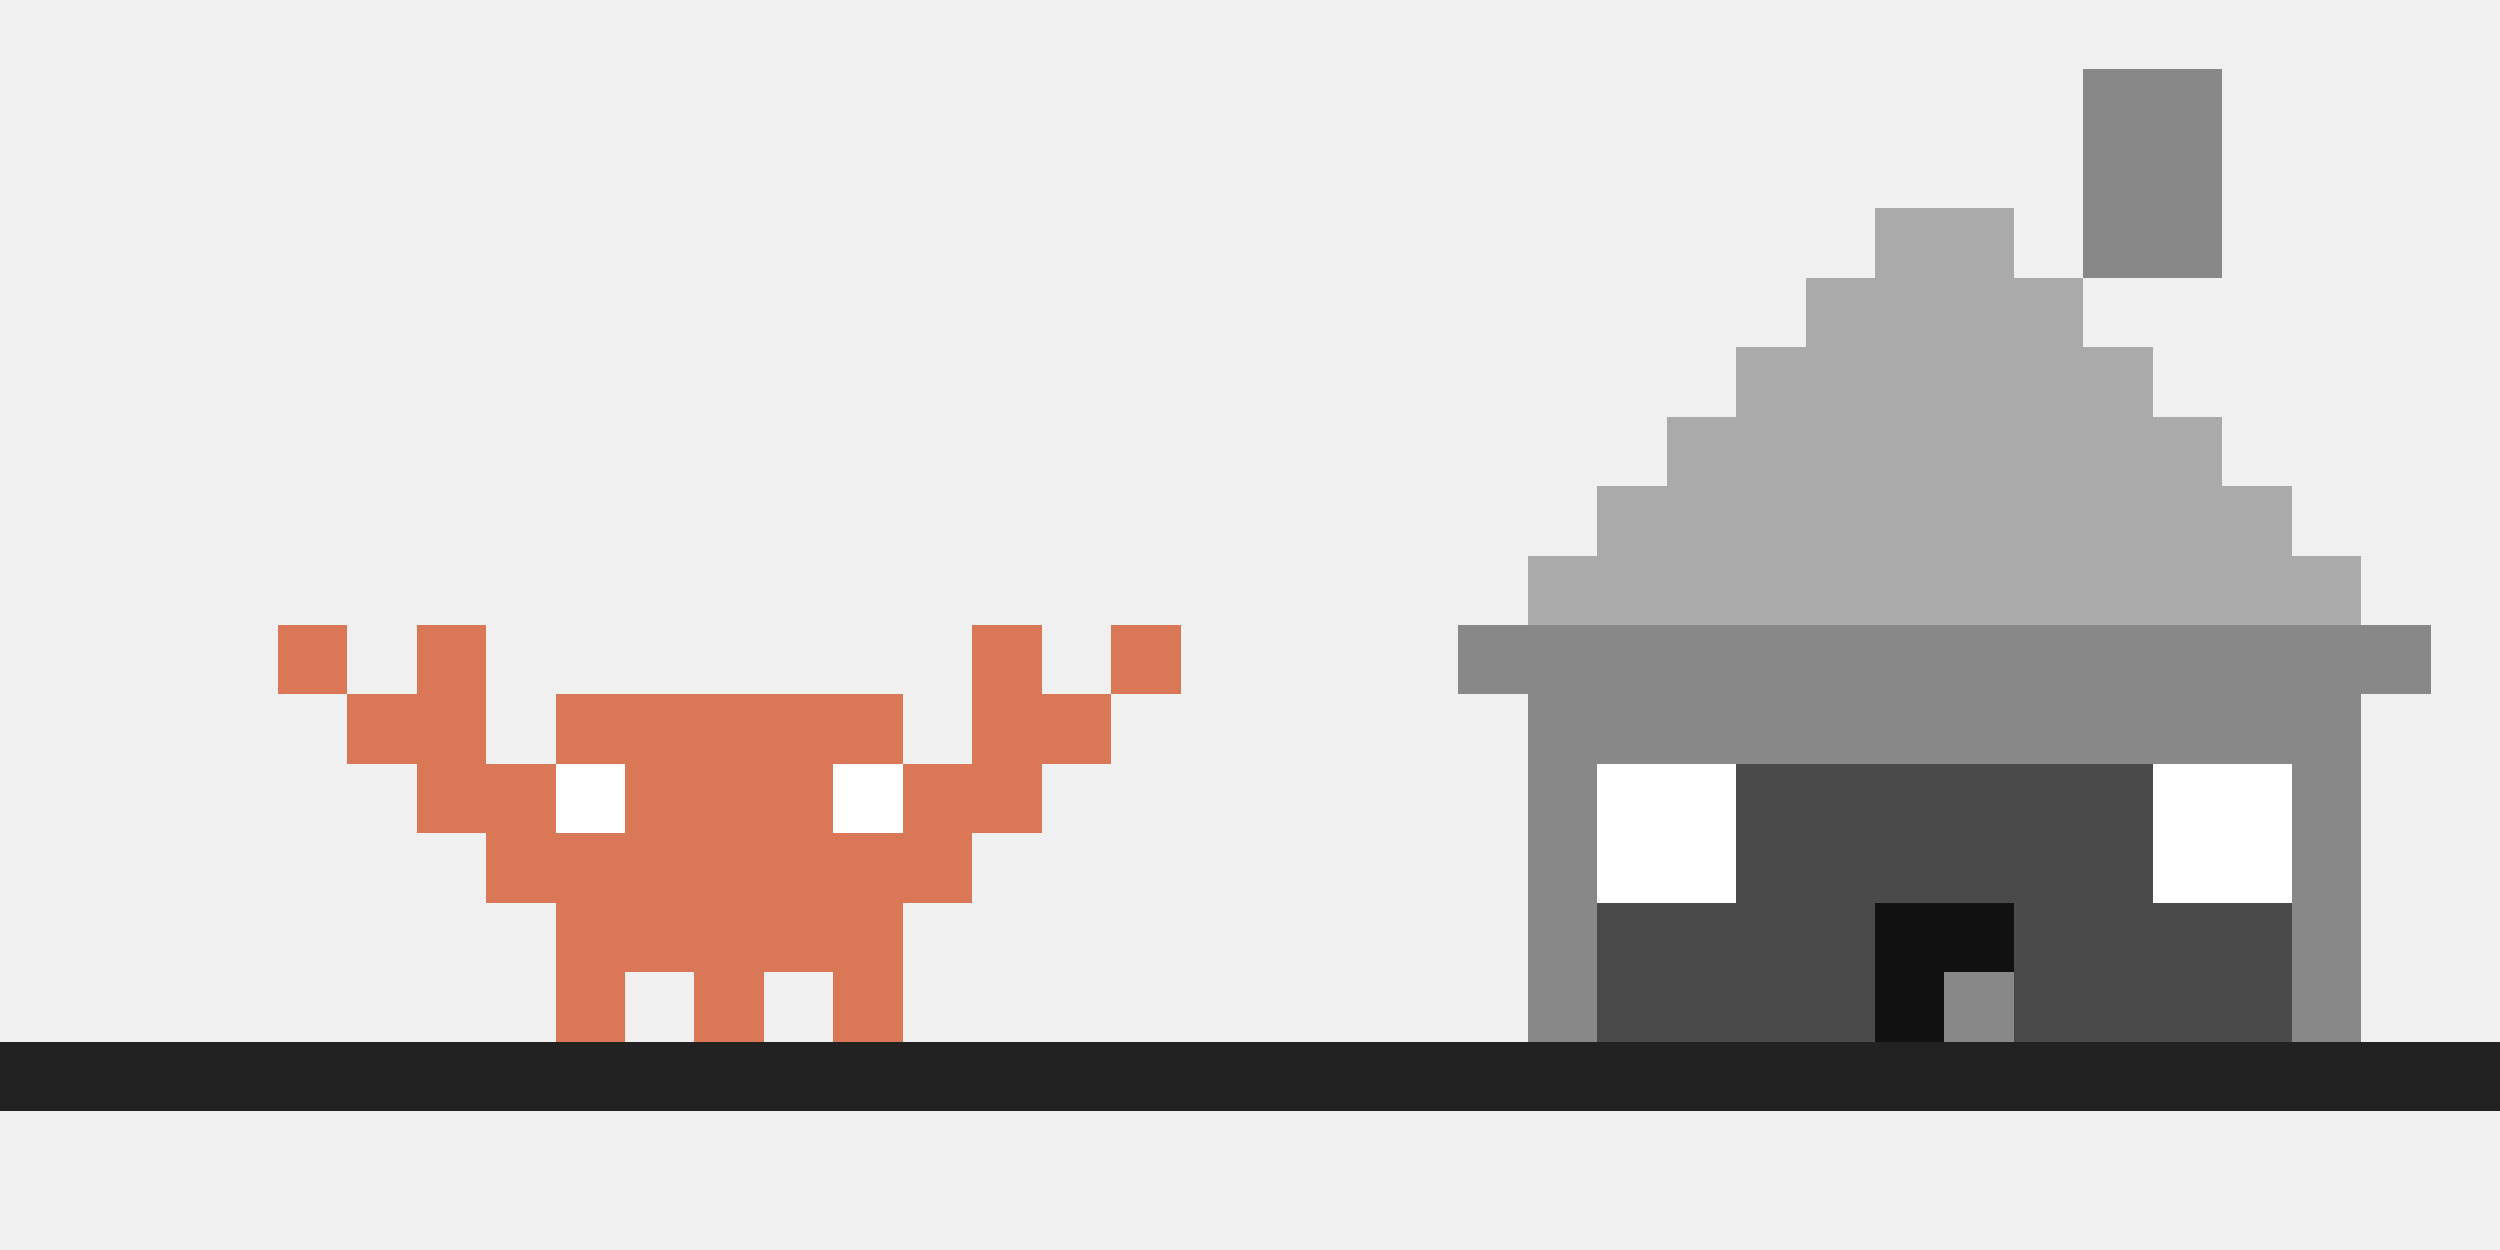
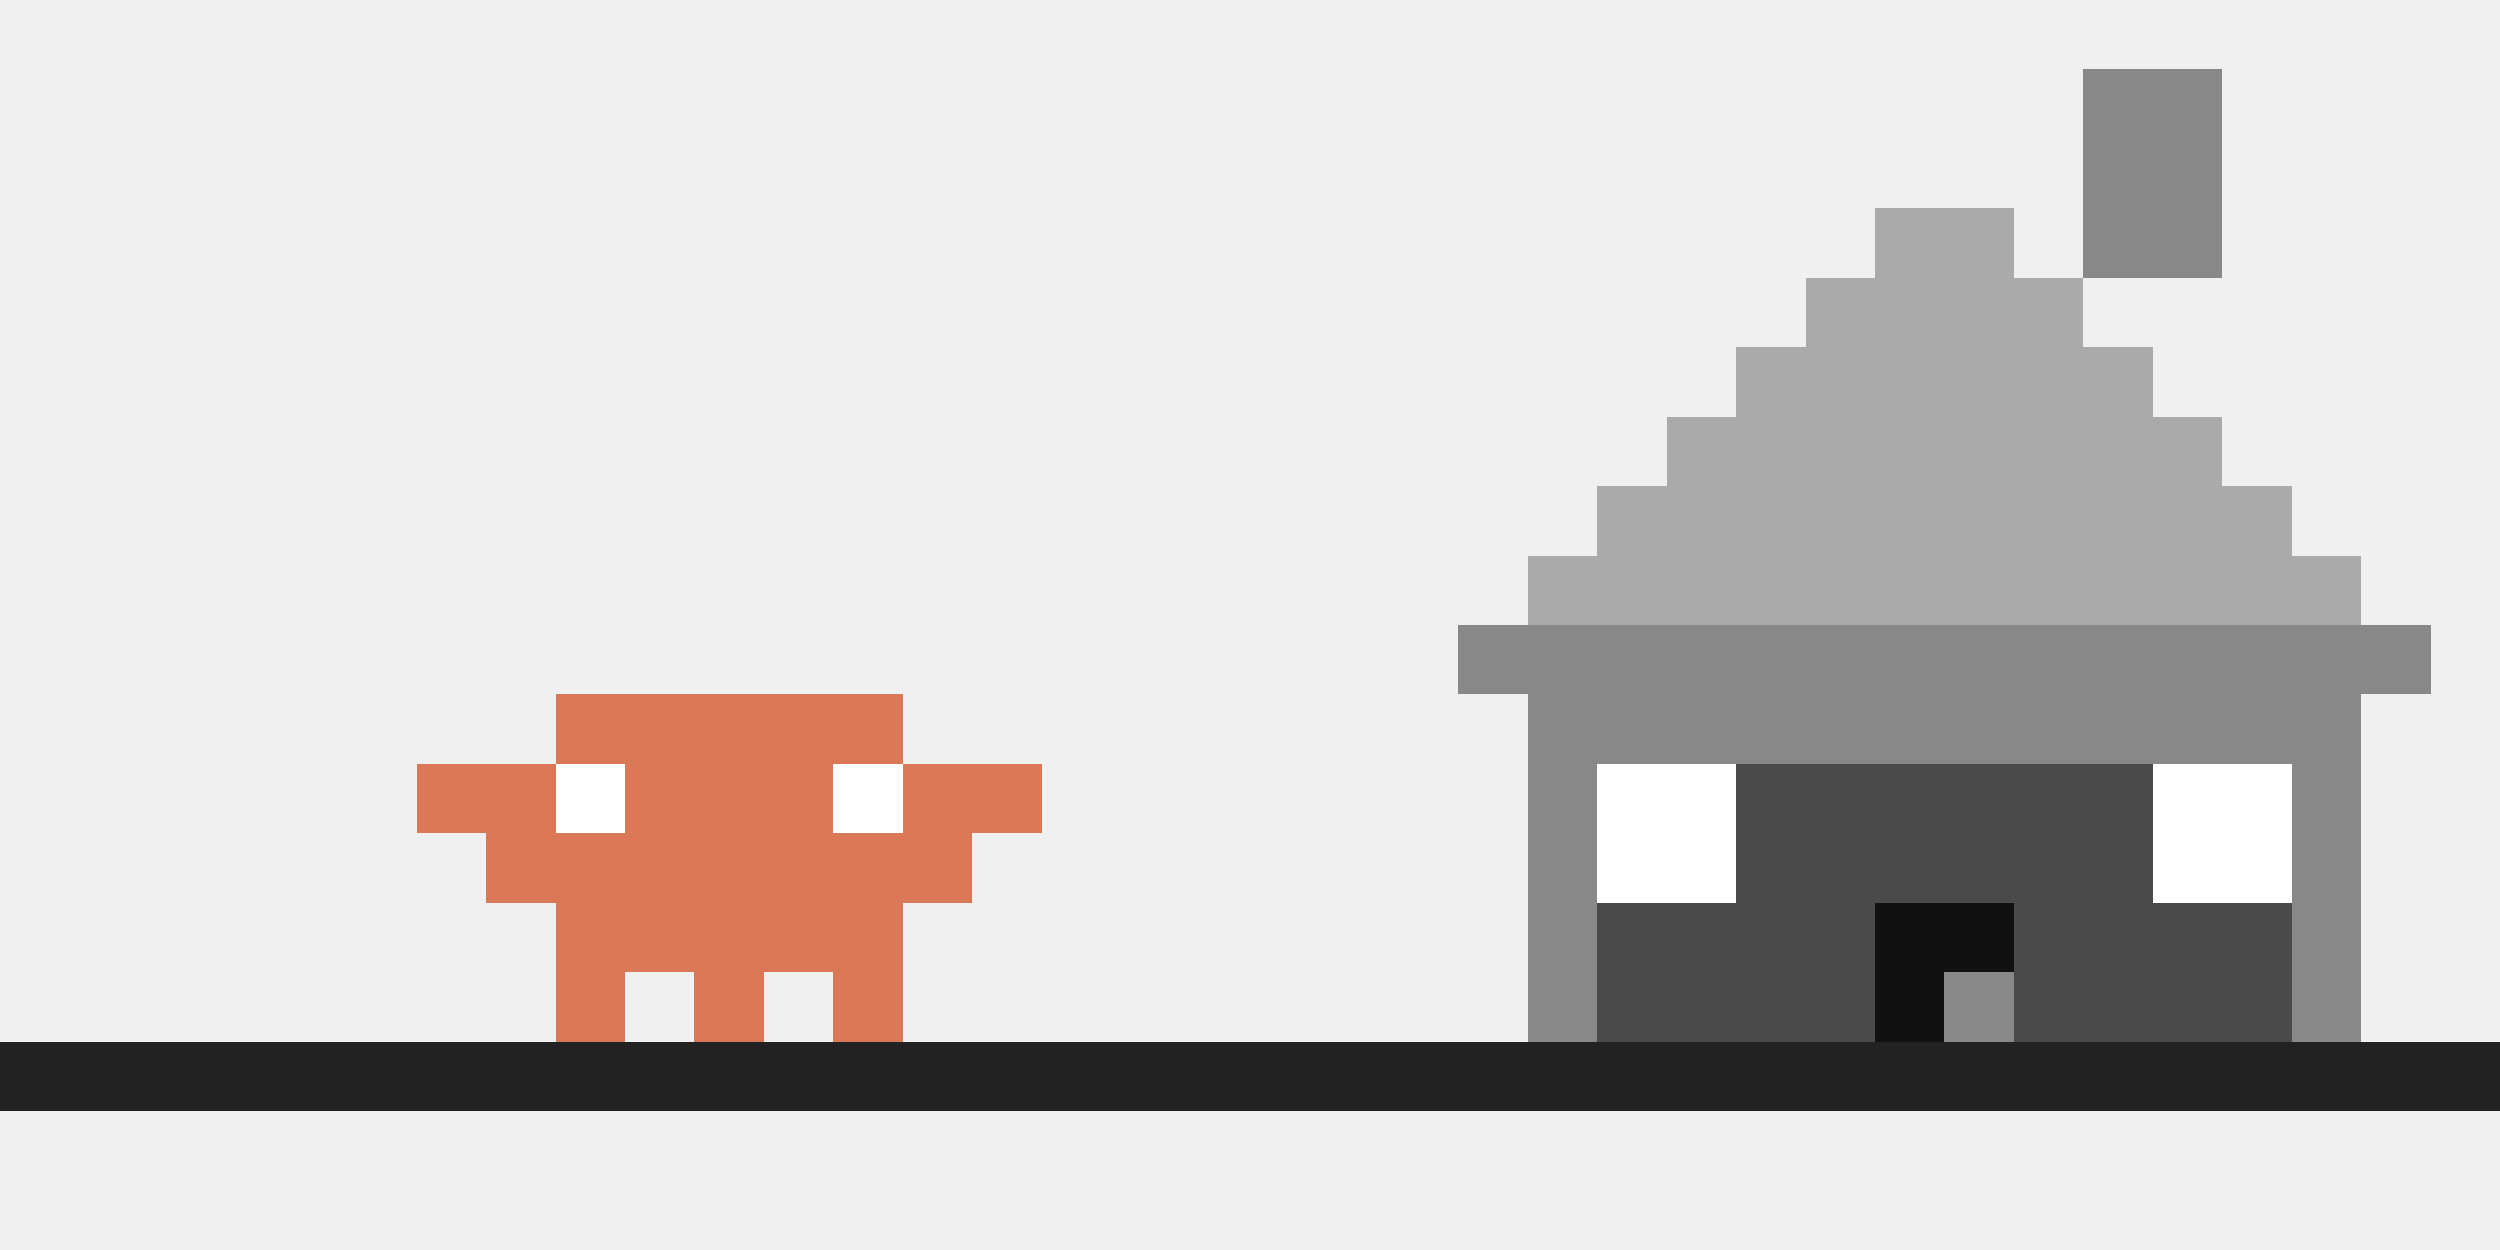
<svg xmlns="http://www.w3.org/2000/svg" viewBox="0 0 36 18" width="360" height="180" shape-rendering="crispEdges">
  <style>
    .o { fill: #d97757; }
    .d { fill: #b5604a; }
    .e { fill: #111111; }
    .w { fill: #ffffff; }
    .g { fill: #222222; }
    .r { fill: #888888; }
    .wl { fill: #4a4a4a; }
    .rf { fill: #aaaaaa; }
    .bl { fill: #e8836a; }
    .pu { fill: #1a1a2e; }
  </style>
  <rect class="r" x="30" y="1" width="2" height="3" />
  <rect class="rf" x="27" y="3" width="2" height="1" />
  <rect class="rf" x="26" y="4" width="4" height="1" />
  <rect class="rf" x="25" y="5" width="6" height="1" />
  <rect class="rf" x="24" y="6" width="8" height="1" />
  <rect class="rf" x="23" y="7" width="10" height="1" />
  <rect class="rf" x="22" y="8" width="12" height="1" />
  <rect class="r" x="21" y="9" width="14" height="1" />
  <rect class="wl" x="22" y="10" width="12" height="5" />
  <rect class="r" x="22" y="10" width="1" height="5" />
  <rect class="r" x="33" y="10" width="1" height="5" />
  <rect class="r" x="22" y="10" width="12" height="1" />
  <rect class="w" x="23" y="11" width="2" height="2" />
  <rect class="w" x="31" y="11" width="2" height="2" />
  <rect class="e" x="27" y="13" width="2" height="2" />
  <rect class="r" x="28" y="14" width="1" height="1" />
-   <rect class="o" x="4" y="9" width="1" height="1" />
-   <rect class="o" x="6" y="9" width="1" height="1" />
-   <rect class="o" x="5" y="10" width="1" height="1" />
-   <rect class="o" x="6" y="10" width="1" height="1" />
  <rect class="o" x="6" y="11" width="1" height="1" />
-   <rect class="o" x="14" y="9" width="1" height="1" />
-   <rect class="o" x="16" y="9" width="1" height="1" />
-   <rect class="o" x="14" y="10" width="1" height="1" />
-   <rect class="o" x="15" y="10" width="1" height="1" />
  <rect class="o" x="14" y="11" width="1" height="1" />
  <rect class="o" x="8" y="10" width="5" height="1" />
  <rect class="o" x="7" y="11" width="7" height="1" />
  <rect class="w" x="8" y="11" width="1" height="1" />
  <rect class="w" x="12" y="11" width="1" height="1" />
  <rect class="o" x="7" y="12" width="7" height="1" />
  <rect class="o" x="8" y="13" width="5" height="1" />
  <rect class="o" x="8" y="14" width="1" height="1" />
  <rect class="o" x="10" y="14" width="1" height="1" />
  <rect class="o" x="12" y="14" width="1" height="1" />
  <rect class="g" x="0" y="15" width="36" height="1" />
</svg>
